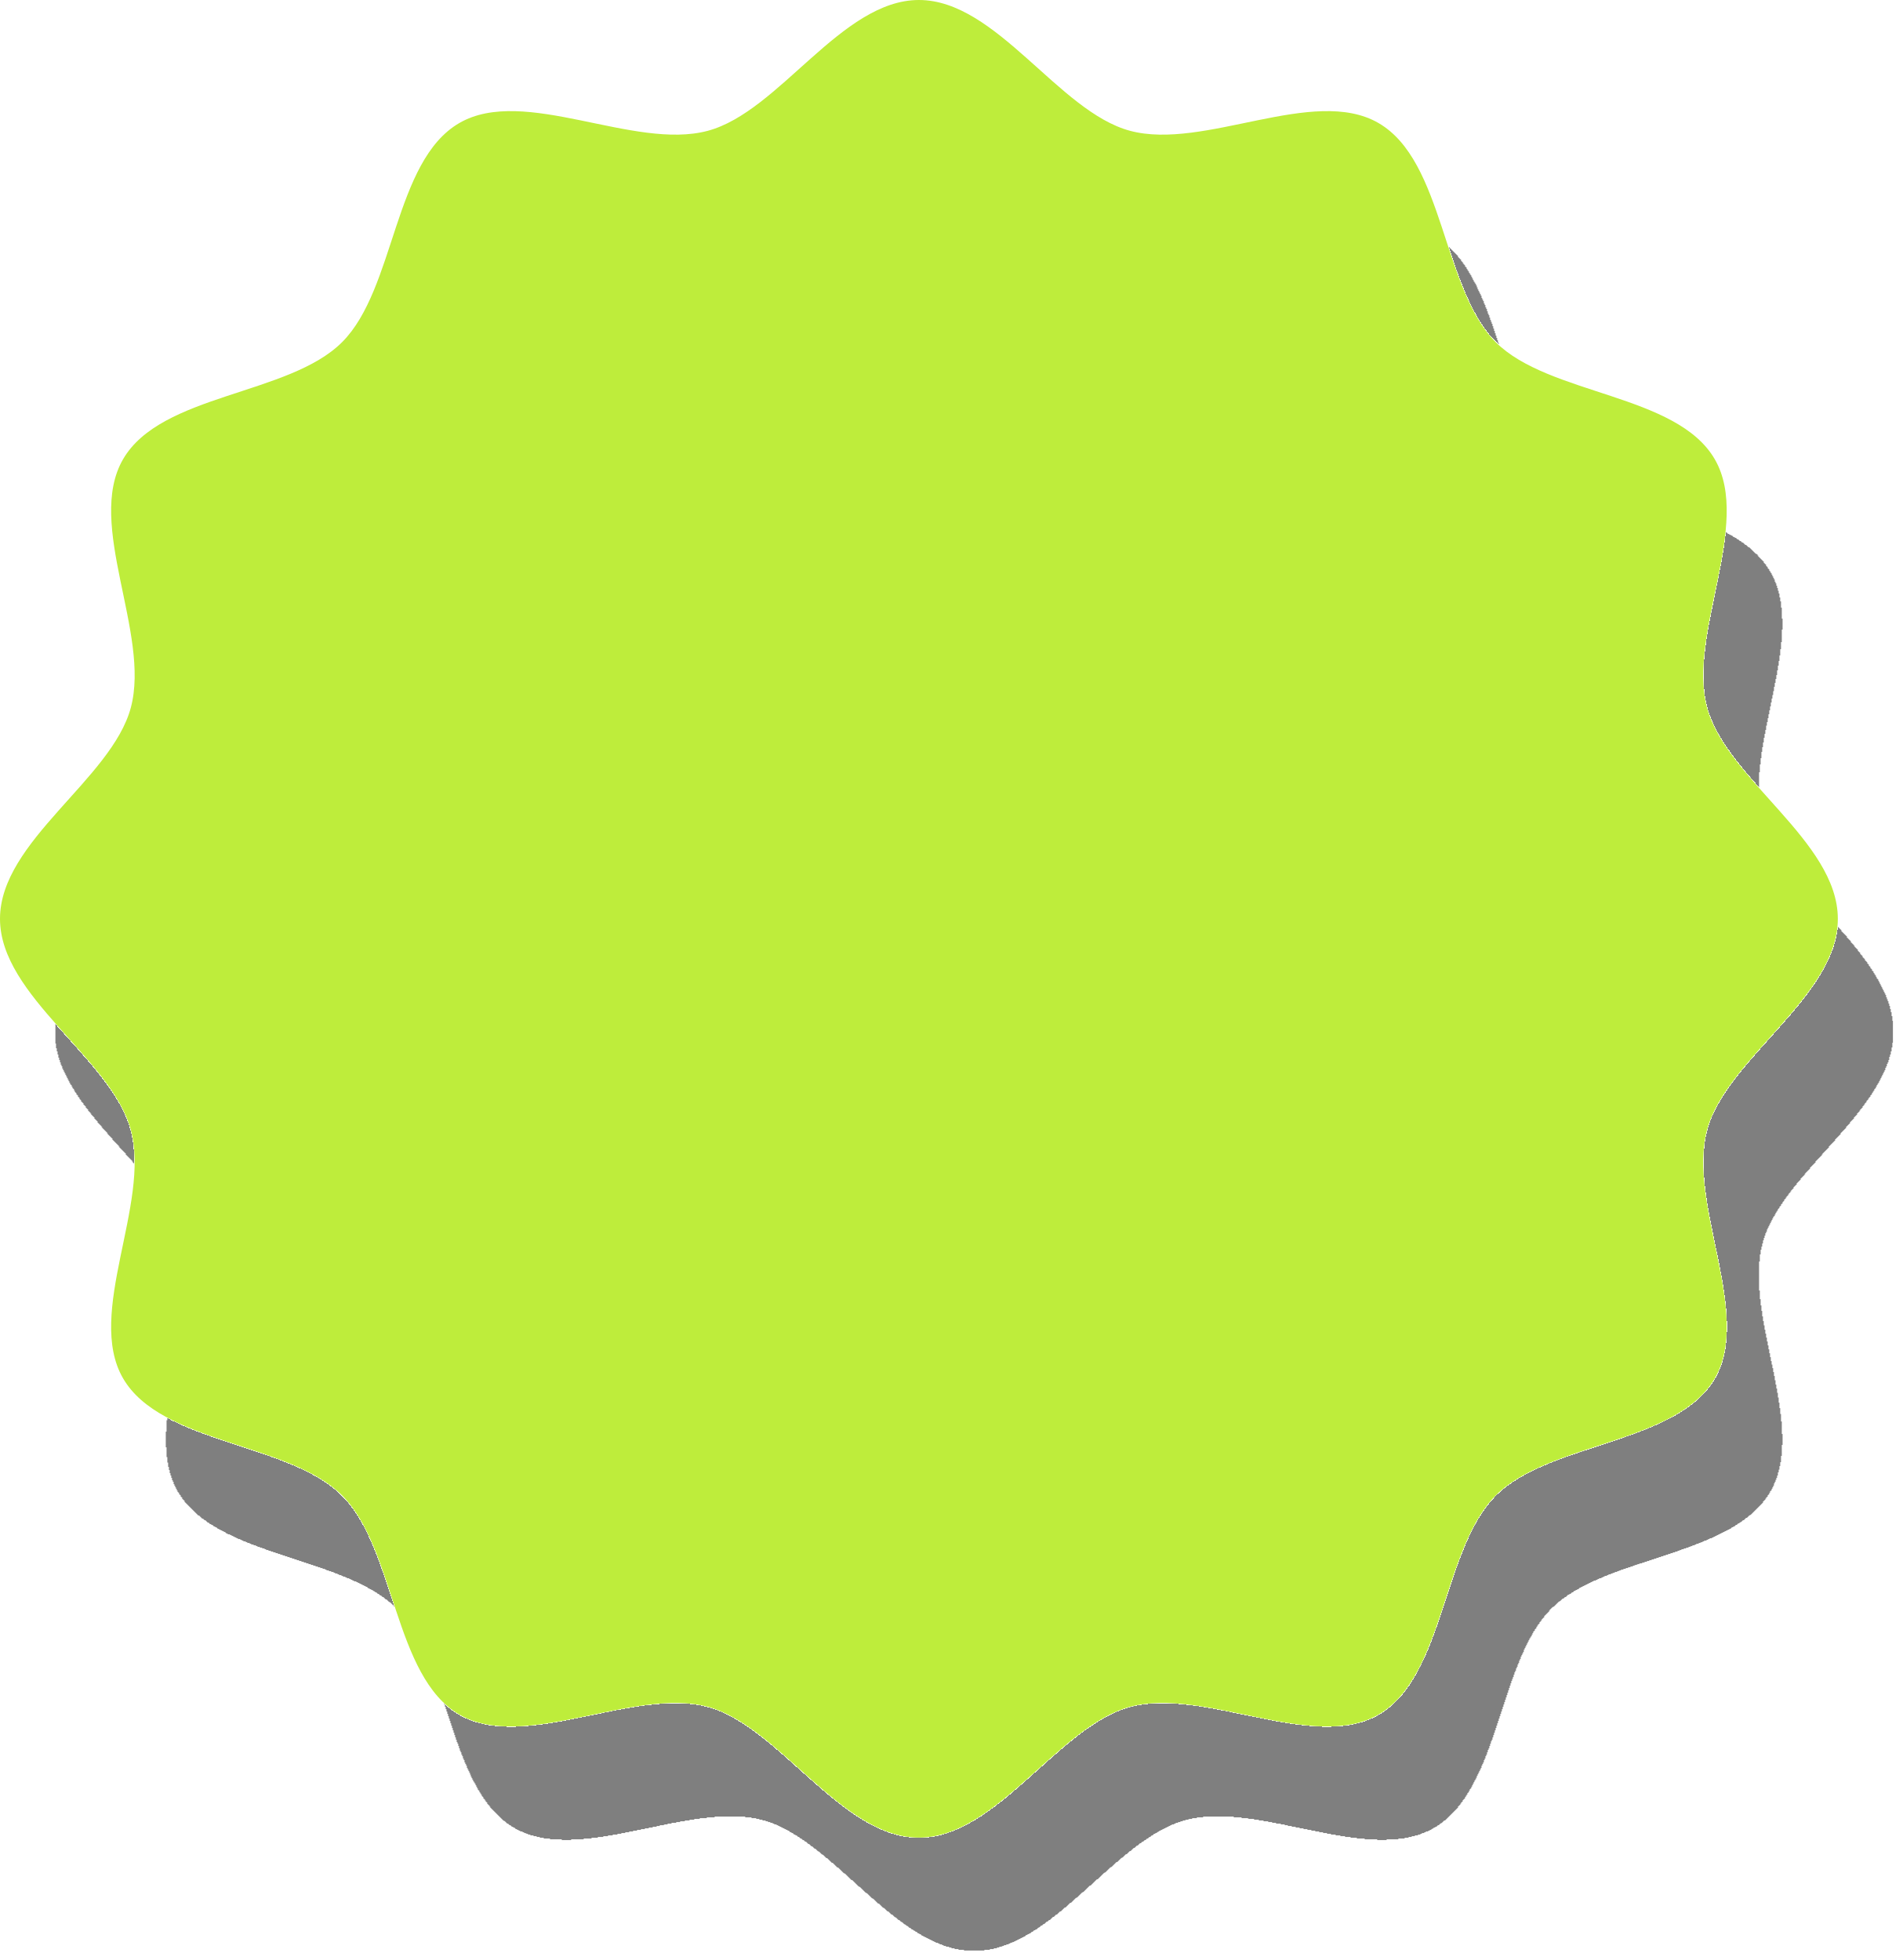
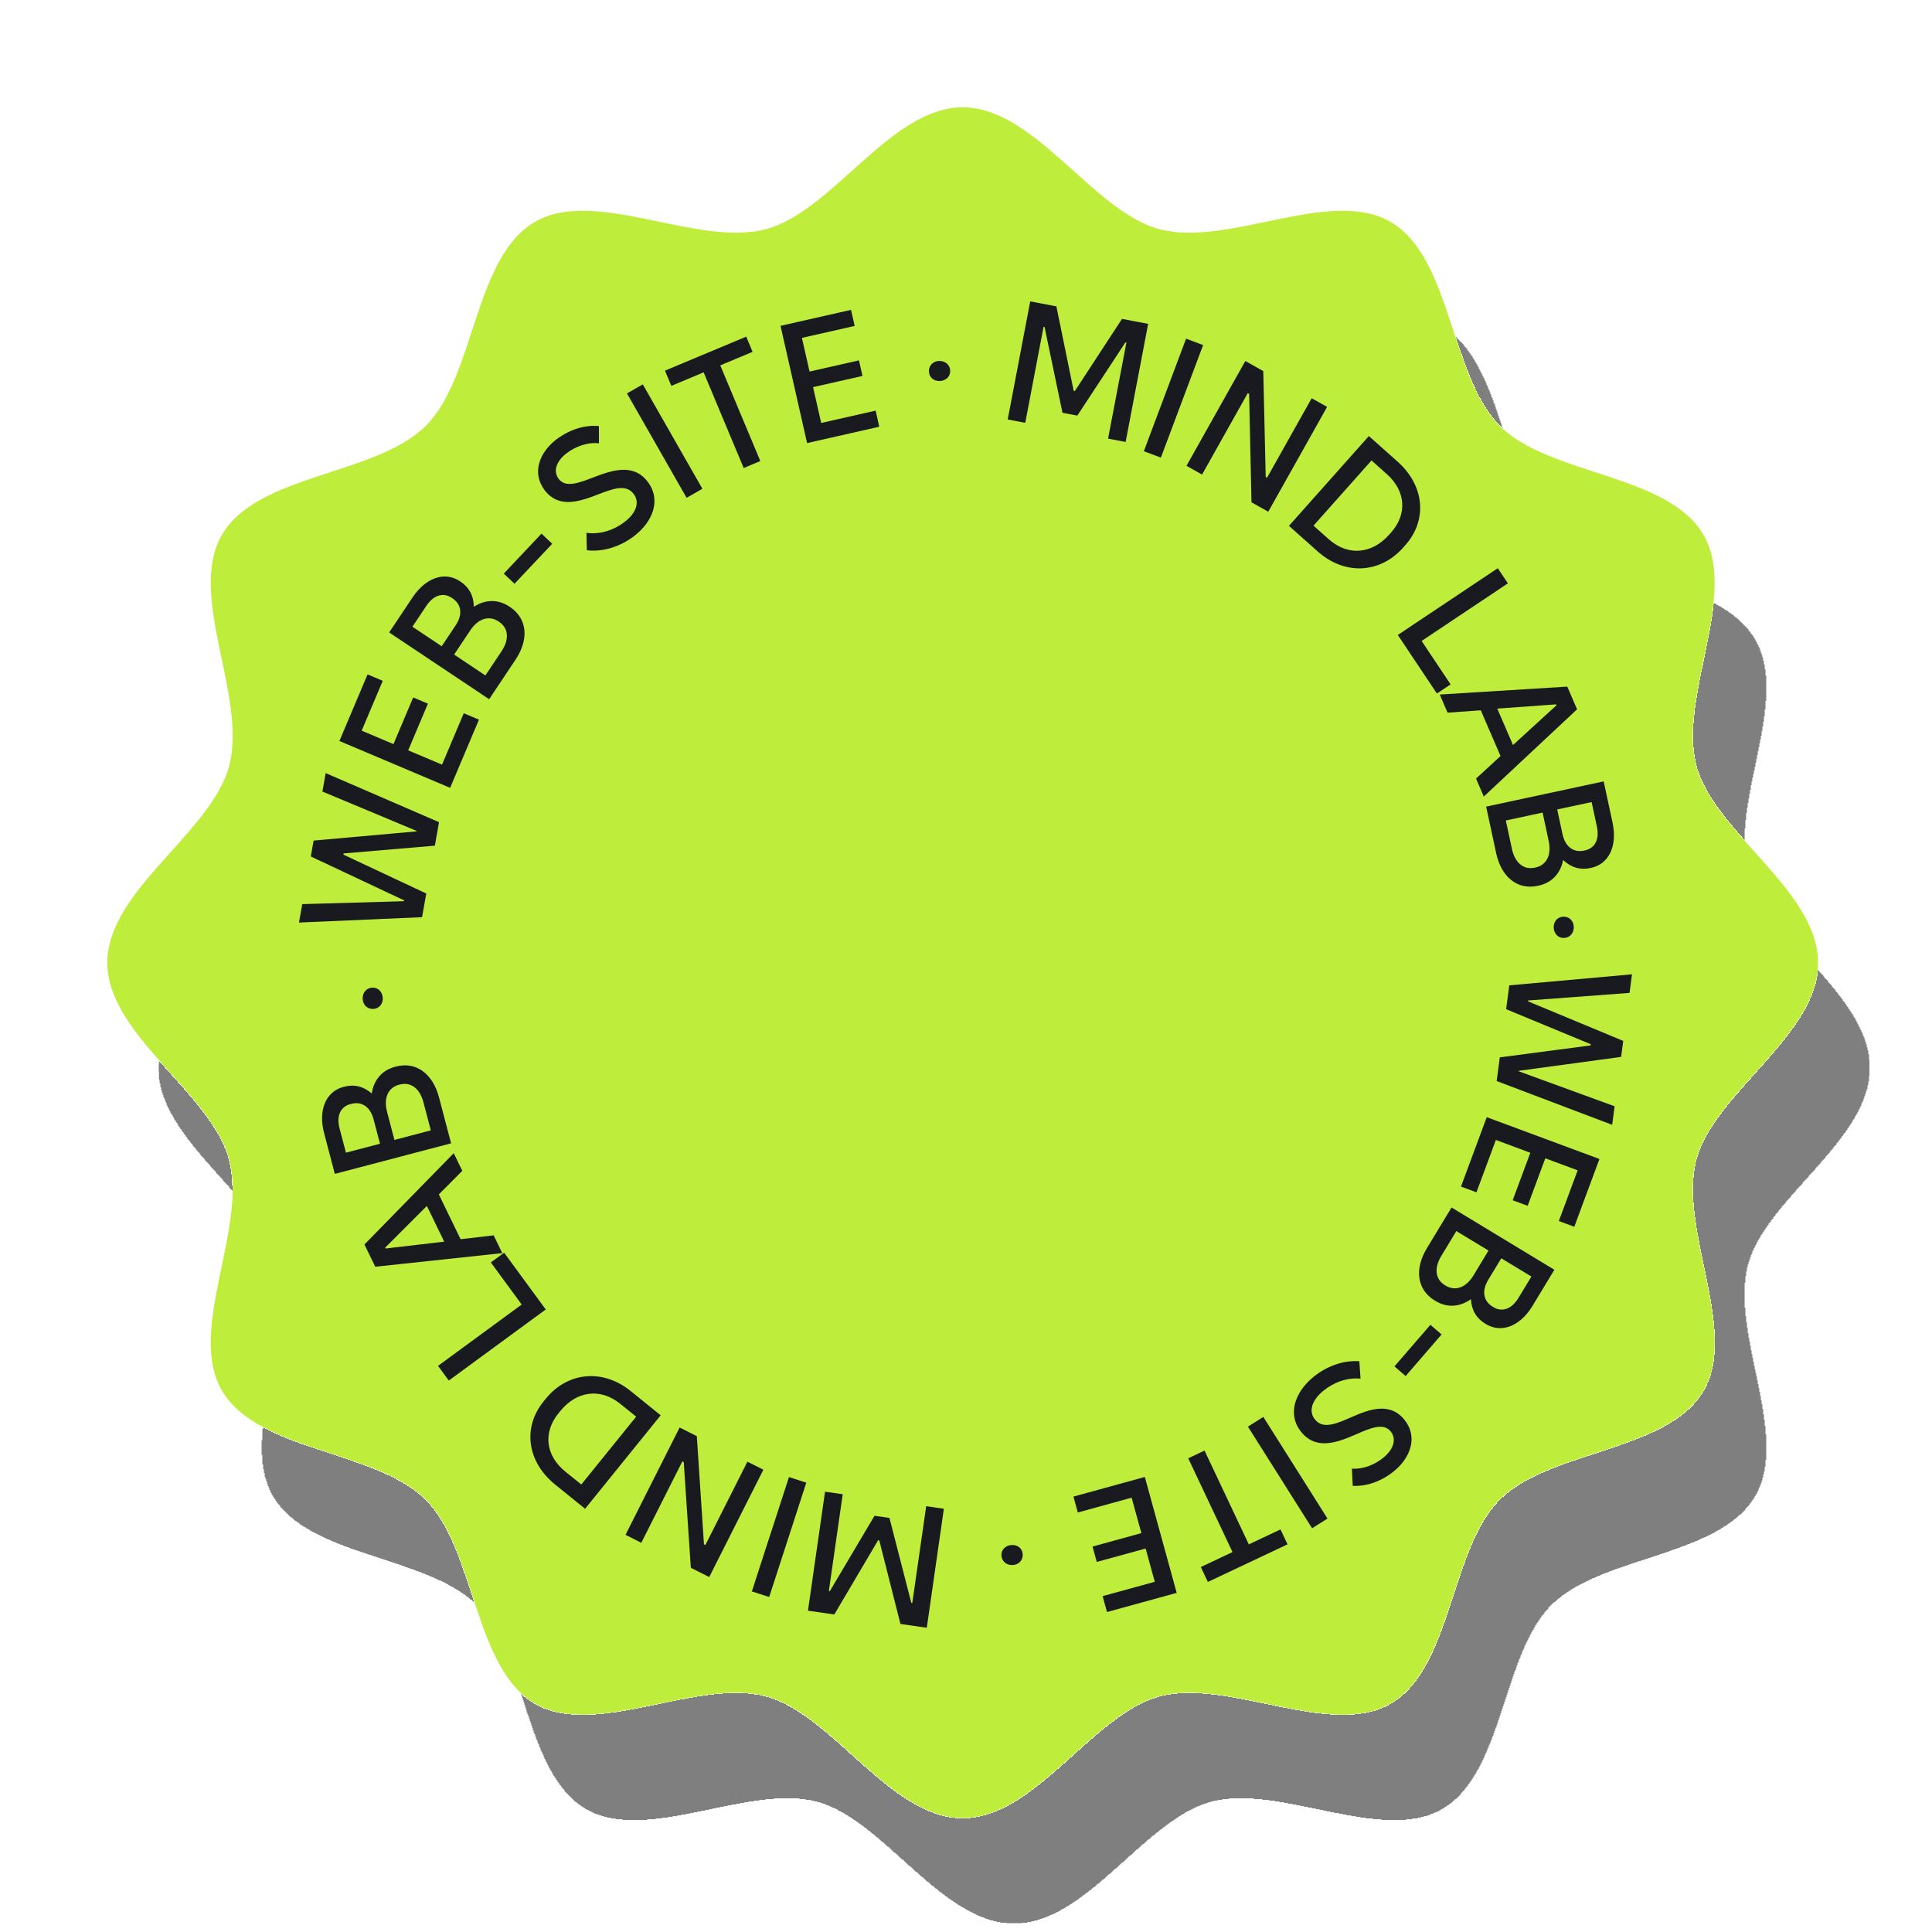
- <svg xmlns="http://www.w3.org/2000/svg" width="165" height="170" viewBox="0 0 165 170" fill="none">
-   <g filter="url(#filter0_d_1118_24399)">
-     <path d="M159.384 79.691C159.384 86.426 149.699 91.797 148.038 98.003C146.319 104.431 151.972 113.915 148.716 119.542C145.415 125.25 134.337 125.077 129.711 129.709C125.086 134.341 125.253 145.412 119.544 148.714C113.917 151.969 104.433 146.318 98.005 148.035C91.795 149.696 86.423 159.381 79.692 159.381C72.961 159.381 67.585 149.696 61.379 148.035C54.952 146.318 45.467 151.969 39.84 148.714C34.132 145.412 34.305 134.335 29.673 129.709C25.04 125.083 13.97 125.25 10.668 119.542C7.412 113.915 13.065 104.431 11.346 98.003C9.687 91.793 0 86.422 0 79.691C0 72.96 9.687 67.584 11.346 61.378C13.065 54.951 7.412 45.466 10.668 39.839C13.97 34.131 25.047 34.305 29.673 29.672C34.298 25.04 34.132 13.969 39.84 10.668C45.467 7.412 54.952 13.065 61.379 11.346C67.589 9.687 72.962 0 79.692 0C86.422 0 91.799 9.687 98.005 11.346C104.433 13.065 113.917 7.412 119.544 10.668C125.253 13.971 125.079 25.047 129.711 29.674C134.344 34.301 145.415 34.131 148.716 39.839C151.972 45.466 146.319 54.951 148.038 61.378C149.699 67.584 159.384 72.957 159.384 79.691Z" fill="#BEED3B" />
+ <svg xmlns="http://www.w3.org/2000/svg" width="180" height="180" viewBox="0 0 180 180" fill="none">
+   <g filter="url(#filter0_d_1118_24398)">
+     <path d="M169.384 89.691C169.384 96.426 159.699 101.797 158.038 108.003C156.319 114.431 161.972 123.915 158.716 129.542C155.415 135.25 144.337 135.077 139.711 139.709C135.086 144.341 135.253 155.412 129.544 158.714C123.917 161.969 114.433 156.318 108.005 158.035C101.795 159.696 96.423 169.381 89.692 169.381C82.961 169.381 77.585 159.696 71.379 158.035C64.952 156.318 55.467 161.969 49.84 158.714C44.132 155.412 44.305 144.335 39.673 139.709C35.04 135.083 23.97 135.25 20.668 129.542C17.412 123.915 23.065 114.431 21.346 108.003C19.687 101.793 10 96.422 10 89.691C10 82.96 19.687 77.584 21.346 71.378C23.065 64.951 17.412 55.466 20.668 49.839C23.97 44.131 35.047 44.305 39.673 39.672C44.298 35.04 44.132 23.969 49.84 20.668C55.467 17.412 64.952 23.064 71.379 21.346C77.589 19.687 82.962 10 89.692 10C96.422 10 101.799 19.687 108.005 21.346C114.433 23.064 123.917 17.412 129.544 20.668C135.253 23.971 135.079 35.047 139.711 39.673C144.344 44.301 155.415 44.131 158.716 49.839C161.972 55.466 156.319 64.951 158.038 71.378C159.699 77.584 169.384 82.957 169.384 89.691Z" fill="#BEED3B" />
  </g>
+   <path d="M140.616 91.803L152.048 90.775L151.821 92.505L142.367 93.212L142.357 93.291L151.231 96.978L151.035 98.469L141.504 99.763L141.498 99.811L150.429 103.069L150.201 104.798L139.442 100.718L139.732 98.513L148.19 97.4L148.205 97.289L140.324 94.024L140.616 91.803Z" fill="#191A1F" />
+   <path d="M138.515 104.085L149.016 107.98L146.673 114.295L145.233 113.761L146.986 109.036L143.971 107.917L142.329 112.343L140.934 111.825L142.576 107.4L139.366 106.209L137.557 111.084L136.117 110.55L138.515 104.085Z" fill="#191A1F" />
+   <path d="M135.237 112.499L144.817 118.302L142.778 121.669C141.634 123.557 139.891 124.241 138.441 123.363L138.372 123.321C137.551 122.824 137.096 122.062 137.043 121.038C135.983 121.799 134.795 121.846 133.741 121.208L133.673 121.167C132.03 120.172 131.748 118.261 132.941 116.29L135.237 112.499ZM139.871 117.233L138.661 119.231C138.023 120.285 138.206 121.219 139.068 121.741L139.136 121.782C139.93 122.263 140.82 121.998 141.467 120.931L142.677 118.932L139.871 117.233ZM135.684 114.697L134.283 117.009C133.587 118.159 133.725 119.197 134.628 119.744L134.683 119.777C135.6 120.332 136.592 119.961 137.28 118.825L138.681 116.512L135.684 114.697Z" fill="#191A1F" />
+   <path d="M133.267 123.429L134.308 124.329L130.96 128.203L129.919 127.303L133.267 123.429Z" fill="#191A1F" />
+   <path d="M122.302 128.341C123.491 127.344 125.068 126.709 126.648 126.825L126.756 128.447C125.495 128.314 124.202 128.814 123.246 129.616C122.192 130.501 121.899 131.52 122.526 132.268C123.297 133.187 124.527 132.636 125.873 132.049C127.538 131.321 129.43 130.589 130.809 132.231C132.135 133.812 131.431 135.761 129.948 137.005C128.771 137.993 127.341 138.504 126.03 138.434L125.955 136.826C126.992 136.917 128.135 136.438 128.92 135.78C129.888 134.967 130.118 134.022 129.552 133.348C128.884 132.551 127.718 133.028 126.36 133.625C124.647 134.373 122.683 135.143 121.274 133.464C119.896 131.822 120.623 129.75 122.302 128.341Z" fill="#191A1F" />
+   <path d="M117.7 132.01L123.678 141.481L122.244 142.386L116.266 132.915L117.7 132.01Z" fill="#191A1F" />
+   <path d="M112.223 135.147L116.349 143.886L119.301 142.493L119.957 143.881L112.534 147.386L111.879 145.997L114.83 144.603L110.704 135.865L112.223 135.147Z" fill="#191A1F" />
+   <path d="M106.66 137.605L109.63 148.404L103.135 150.19L102.728 148.709L107.587 147.372L106.735 144.272L102.184 145.523L101.789 144.089L106.34 142.837L105.432 139.535L100.418 140.915L100.011 139.434L106.66 137.605Z" fill="#191A1F" />
+   <path d="M94.233 143.945C94.792 143.9 95.237 144.249 95.281 144.791C95.325 145.333 94.943 145.766 94.385 145.811C93.811 145.858 93.348 145.494 93.304 144.952C93.26 144.409 93.659 143.992 94.233 143.945Z" fill="#191A1F" />
+   <path d="M87.937 140.567L86.347 151.653L83.892 151.301L81.921 143.518L81.81 143.502L77.731 150.417L75.276 150.064L76.867 138.978L78.514 139.214L77.221 148.226L77.316 148.24L81.475 141.223L82.868 141.423L84.902 149.328L84.997 149.342L86.29 140.33L87.937 140.567Z" fill="#191A1F" />
+   <path d="M75.12 138.138L71.662 148.791L70.049 148.267L73.507 137.614L75.12 138.138Z" fill="#191A1F" />
+   <path d="M71.121 136.93L66.077 146.93L64.363 146.066L63.703 136.217L63.574 136.153L59.748 143.739L58.277 142.996L63.32 132.996L64.92 133.803L65.587 143.888L65.715 143.952L69.635 136.181L71.121 136.93Z" fill="#191A1F" />
+   <path d="M61.553 131.86L54.511 140.569L51.724 138.316C49.086 136.183 48.691 132.983 50.632 130.581L50.834 130.333C52.855 127.832 56.128 127.474 58.766 129.607L61.553 131.86ZM59.268 131.988L57.788 130.791C55.884 129.252 53.683 129.633 52.194 131.474L52.013 131.698C50.615 133.427 50.786 135.582 52.677 137.111L54.158 138.309L59.268 131.988Z" fill="#191A1F" />
+   <path d="M50.846 122.001L41.813 128.622L40.81 127.254L48.605 121.541L45.729 117.618L46.968 116.71L50.846 122.001Z" fill="#191A1F" />
+   <path d="M46.797 116.751L34.962 118.019L33.955 115.947L42.273 107.44L43.071 109.081L40.885 111.281L42.912 115.455L45.993 115.096L46.797 116.751ZM41.386 115.681L39.77 112.356L35.891 116.234L35.933 116.32L41.386 115.681Z" fill="#191A1F" />
+   <path d="M42.027 106.521L31.195 109.368L30.194 105.562C29.633 103.426 30.353 101.698 31.994 101.267L32.071 101.247C32.999 101.003 33.863 101.206 34.636 101.88C34.826 100.589 35.619 99.702 36.81 99.389L36.888 99.369C38.745 98.88 40.314 100.006 40.9 102.235L42.027 106.521ZM35.403 106.558L34.809 104.299C34.496 103.108 33.698 102.589 32.723 102.846L32.645 102.866C31.748 103.102 31.319 103.926 31.637 105.133L32.23 107.392L35.403 106.558ZM40.138 105.314L39.45 102.698C39.109 101.399 38.267 100.776 37.245 101.045L37.184 101.061C36.147 101.333 35.724 102.305 36.062 103.589L36.749 106.204L40.138 105.314Z" fill="#191A1F" />
+   <path d="M35.658 92.97C35.69 93.529 35.331 93.967 34.788 93.998C34.245 94.03 33.822 93.638 33.789 93.079C33.756 92.504 34.13 92.049 34.673 92.018C35.216 91.986 35.625 92.395 35.658 92.97Z" fill="#191A1F" />
+   <path d="M39.321 85.452L27.854 85.952L28.161 84.236L37.637 83.964L37.651 83.885L28.955 79.794L29.22 78.314L38.8 77.459L38.809 77.412L30.037 73.746L30.344 72.029L40.904 76.6L40.513 78.789L32.013 79.512L31.993 79.622L39.716 83.247L39.321 85.452Z" fill="#191A1F" />
+   <path d="M41.937 73.4L31.621 69.037L34.245 62.833L35.66 63.431L33.697 68.073L36.659 69.326L38.497 64.979L39.868 65.559L38.029 69.906L41.183 71.24L43.208 66.451L44.623 67.049L41.937 73.4Z" fill="#191A1F" />
+   <path d="M45.572 65.144L36.257 58.925L38.442 55.652C39.668 53.816 41.439 53.209 42.85 54.151L42.916 54.195C43.715 54.728 44.136 55.509 44.144 56.534C45.236 55.821 46.425 55.826 47.45 56.51L47.517 56.554C49.113 57.62 49.312 59.542 48.032 61.458L45.572 65.144ZM41.151 60.211L42.448 58.268C43.132 57.244 42.99 56.303 42.152 55.743L42.085 55.699C41.314 55.183 40.413 55.409 39.72 56.447L38.423 58.39L41.151 60.211ZM45.222 62.93L46.724 60.681C47.47 59.563 47.378 58.52 46.499 57.934L46.446 57.898C45.554 57.303 44.547 57.631 43.81 58.735L42.308 60.984L45.222 62.93Z" fill="#191A1F" />
+   <path d="M47.936 54.386L46.935 53.442L50.449 49.718L51.45 50.662L47.936 54.386Z" fill="#191A1F" />
+   <path d="M59.082 49.942C57.851 50.887 56.247 51.452 54.674 51.267L54.637 49.642C55.89 49.83 57.204 49.387 58.194 48.627C59.286 47.789 59.624 46.784 59.03 46.01C58.299 45.058 57.047 45.555 55.677 46.082C53.981 46.737 52.059 47.385 50.754 45.684C49.497 44.047 50.286 42.131 51.822 40.952C53.041 40.017 54.492 39.569 55.799 39.696L55.803 41.306C54.772 41.17 53.608 41.598 52.796 42.222C51.793 42.991 51.522 43.925 52.057 44.624C52.69 45.449 53.876 45.023 55.259 44.486C57.002 43.814 58.998 43.13 60.332 44.869C61.638 46.57 60.821 48.608 59.082 49.942Z" fill="#191A1F" />
+   <path d="M63.968 46.379L58.414 36.653L59.887 35.812L65.441 45.538L63.968 46.379Z" fill="#191A1F" />
+   <path d="M69.287 43.604L65.556 34.69L62.545 35.95L61.952 34.533L69.523 31.364L70.117 32.781L67.106 34.041L70.837 42.956L69.287 43.604Z" fill="#191A1F" />
+   <path d="M75.195 41.28L72.719 30.357L79.289 28.869L79.628 30.367L74.713 31.48L75.424 34.617L80.027 33.574L80.356 35.025L75.752 36.068L76.509 39.407L81.581 38.258L81.92 39.756L75.195 41.28Z" fill="#191A1F" />
+   <path d="M87.557 35.499C86.997 35.52 86.567 35.153 86.546 34.609C86.525 34.065 86.925 33.65 87.485 33.628C88.06 33.606 88.507 33.989 88.528 34.532C88.549 35.076 88.132 35.476 87.557 35.499Z" fill="#191A1F" />
+   <path d="M93.886 39.081L95.984 28.079L98.421 28.544L100.031 36.409L100.141 36.43L104.534 29.71L106.97 30.175L104.872 41.176L103.237 40.865L104.943 31.922L104.849 31.904L100.372 38.722L98.989 38.458L97.32 30.468L97.226 30.45L95.52 39.393L93.886 39.081Z" fill="#191A1F" />
+   <path d="M106.569 42.04L110.503 31.553L112.091 32.149L108.157 42.635L106.569 42.04Z" fill="#191A1F" />
+   <path d="M110.542 43.4L116.024 33.633L117.698 34.573L117.921 44.441L118.046 44.511L122.205 37.103L123.642 37.91L118.16 47.676L116.597 46.799L116.379 36.695L116.253 36.624L111.993 44.215L110.542 43.4Z" fill="#191A1F" />
+   <path d="M120.088 48.992L127.534 40.626L130.211 43.009C132.745 45.264 132.989 48.48 130.936 50.786L130.723 51.025C128.585 53.428 125.299 53.63 122.765 51.375L120.088 48.992ZM122.376 48.973L123.798 50.239C125.627 51.866 127.844 51.59 129.418 49.821L129.609 49.606C131.088 47.944 131.019 45.784 129.202 44.167L127.78 42.901L122.376 48.973Z" fill="#191A1F" />
+   <path d="M130.23 59.159L139.544 52.94L140.486 54.35L132.449 59.716L135.149 63.762L133.872 64.615L130.23 59.159Z" fill="#191A1F" />
+   <path d="M134.138 64.708L146.019 63.97L146.932 66.085L138.242 74.212L137.518 72.538L139.801 70.437L137.961 66.177L134.867 66.397L134.138 64.708ZM139.497 66.019L140.962 69.413L145.011 65.712L144.973 65.624L139.497 66.019Z" fill="#191A1F" />
+   <path d="M138.462 75.15L149.412 72.8L150.238 76.648C150.701 78.807 149.903 80.501 148.245 80.856L148.166 80.873C147.228 81.075 146.374 80.832 145.633 80.124C145.384 81.405 144.552 82.254 143.347 82.513L143.269 82.53C141.392 82.933 139.875 81.736 139.392 79.483L138.462 75.15ZM145.081 75.415L145.571 77.699C145.829 78.904 146.603 79.458 147.588 79.246L147.666 79.23C148.574 79.035 149.04 78.231 148.778 77.011L148.288 74.727L145.081 75.415ZM140.294 76.442L140.861 79.086C141.143 80.4 141.956 81.061 142.988 80.839L143.051 80.826C144.099 80.601 144.566 79.65 144.287 78.351L143.72 75.707L140.294 76.442Z" fill="#191A1F" />
+   <path d="M144.754 86.395C144.746 85.835 145.123 85.413 145.667 85.405C146.211 85.396 146.617 85.806 146.626 86.366C146.635 86.942 146.242 87.38 145.698 87.388C145.154 87.397 144.763 86.971 144.754 86.395Z" fill="#191A1F" />
  <defs>
-     <filter id="filter0_d_1118_24399" x="0" y="0" width="164.174" height="169.178" filterUnits="userSpaceOnUse" color-interpolation-filters="sRGB">
+     <filter id="filter0_d_1118_24398" x="10" y="10" width="164.174" height="169.178" filterUnits="userSpaceOnUse" color-interpolation-filters="sRGB">
      <feFlood flood-opacity="0" result="BackgroundImageFix" />
      <feColorMatrix in="SourceAlpha" type="matrix" values="0 0 0 0 0 0 0 0 0 0 0 0 0 0 0 0 0 0 127 0" result="hardAlpha" />
      <feOffset dx="4.789" dy="9.796" />
      <feComposite in2="hardAlpha" operator="out" />
      <feColorMatrix type="matrix" values="0 0 0 0 0 0 0 0 0 0 0 0 0 0 0 0 0 0 0.5 0" />
-       <feBlend mode="normal" in2="BackgroundImageFix" result="effect1_dropShadow_1118_24399" />
-       <feBlend mode="normal" in="SourceGraphic" in2="effect1_dropShadow_1118_24399" result="shape" />
+       <feBlend mode="normal" in2="BackgroundImageFix" result="effect1_dropShadow_1118_24398" />
+       <feBlend mode="normal" in="SourceGraphic" in2="effect1_dropShadow_1118_24398" result="shape" />
    </filter>
  </defs>
</svg>
